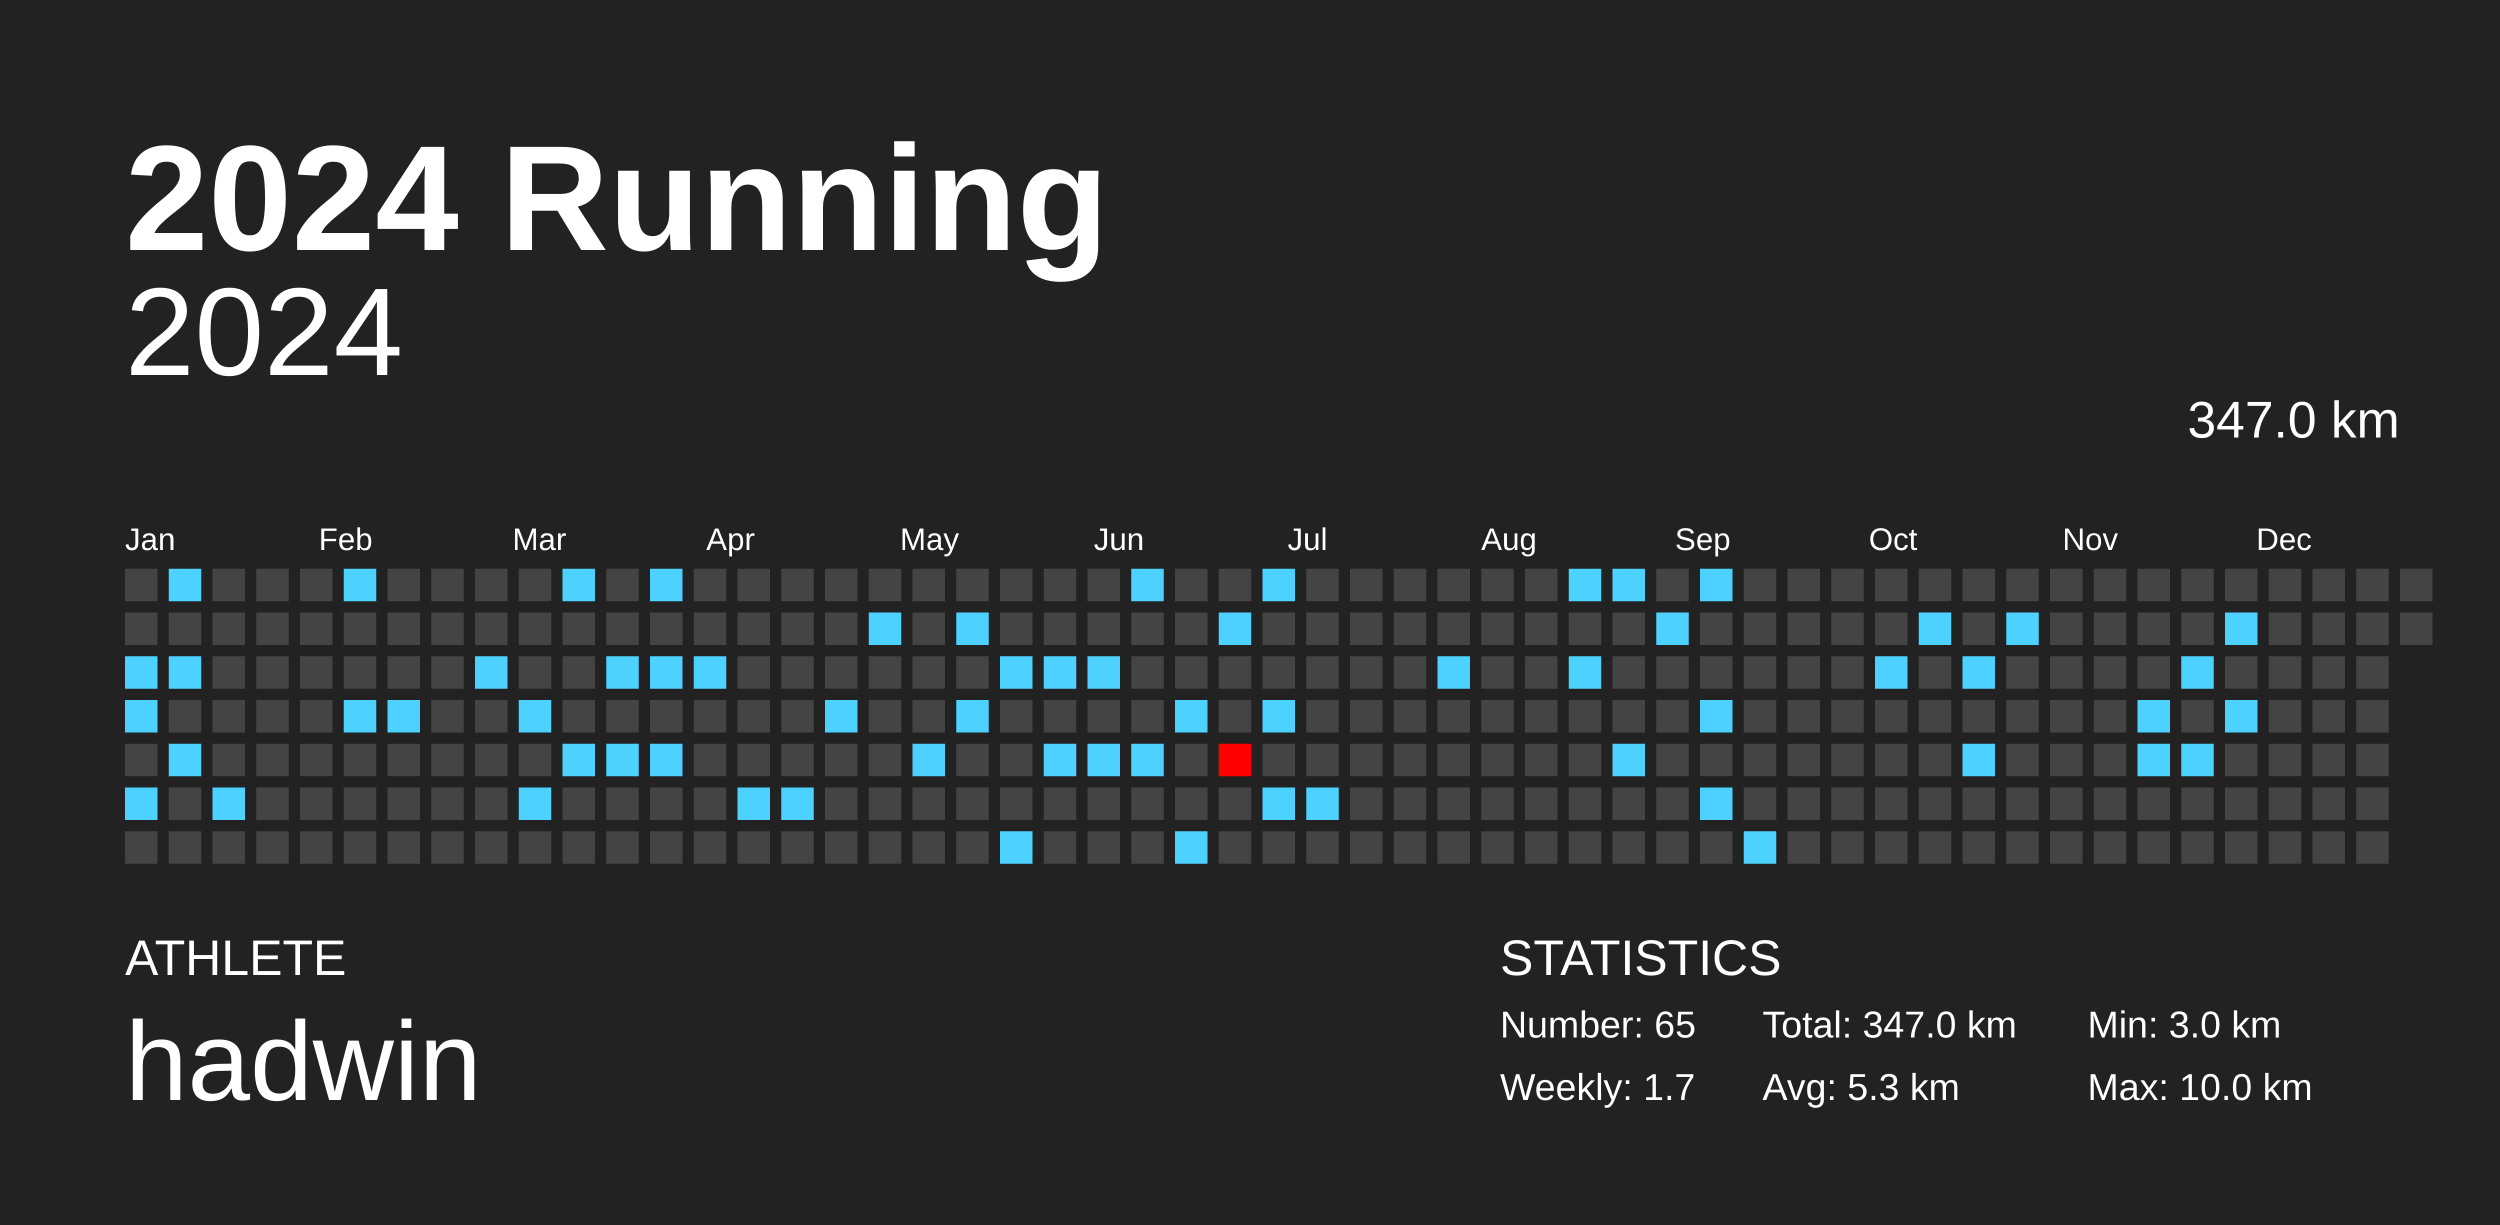
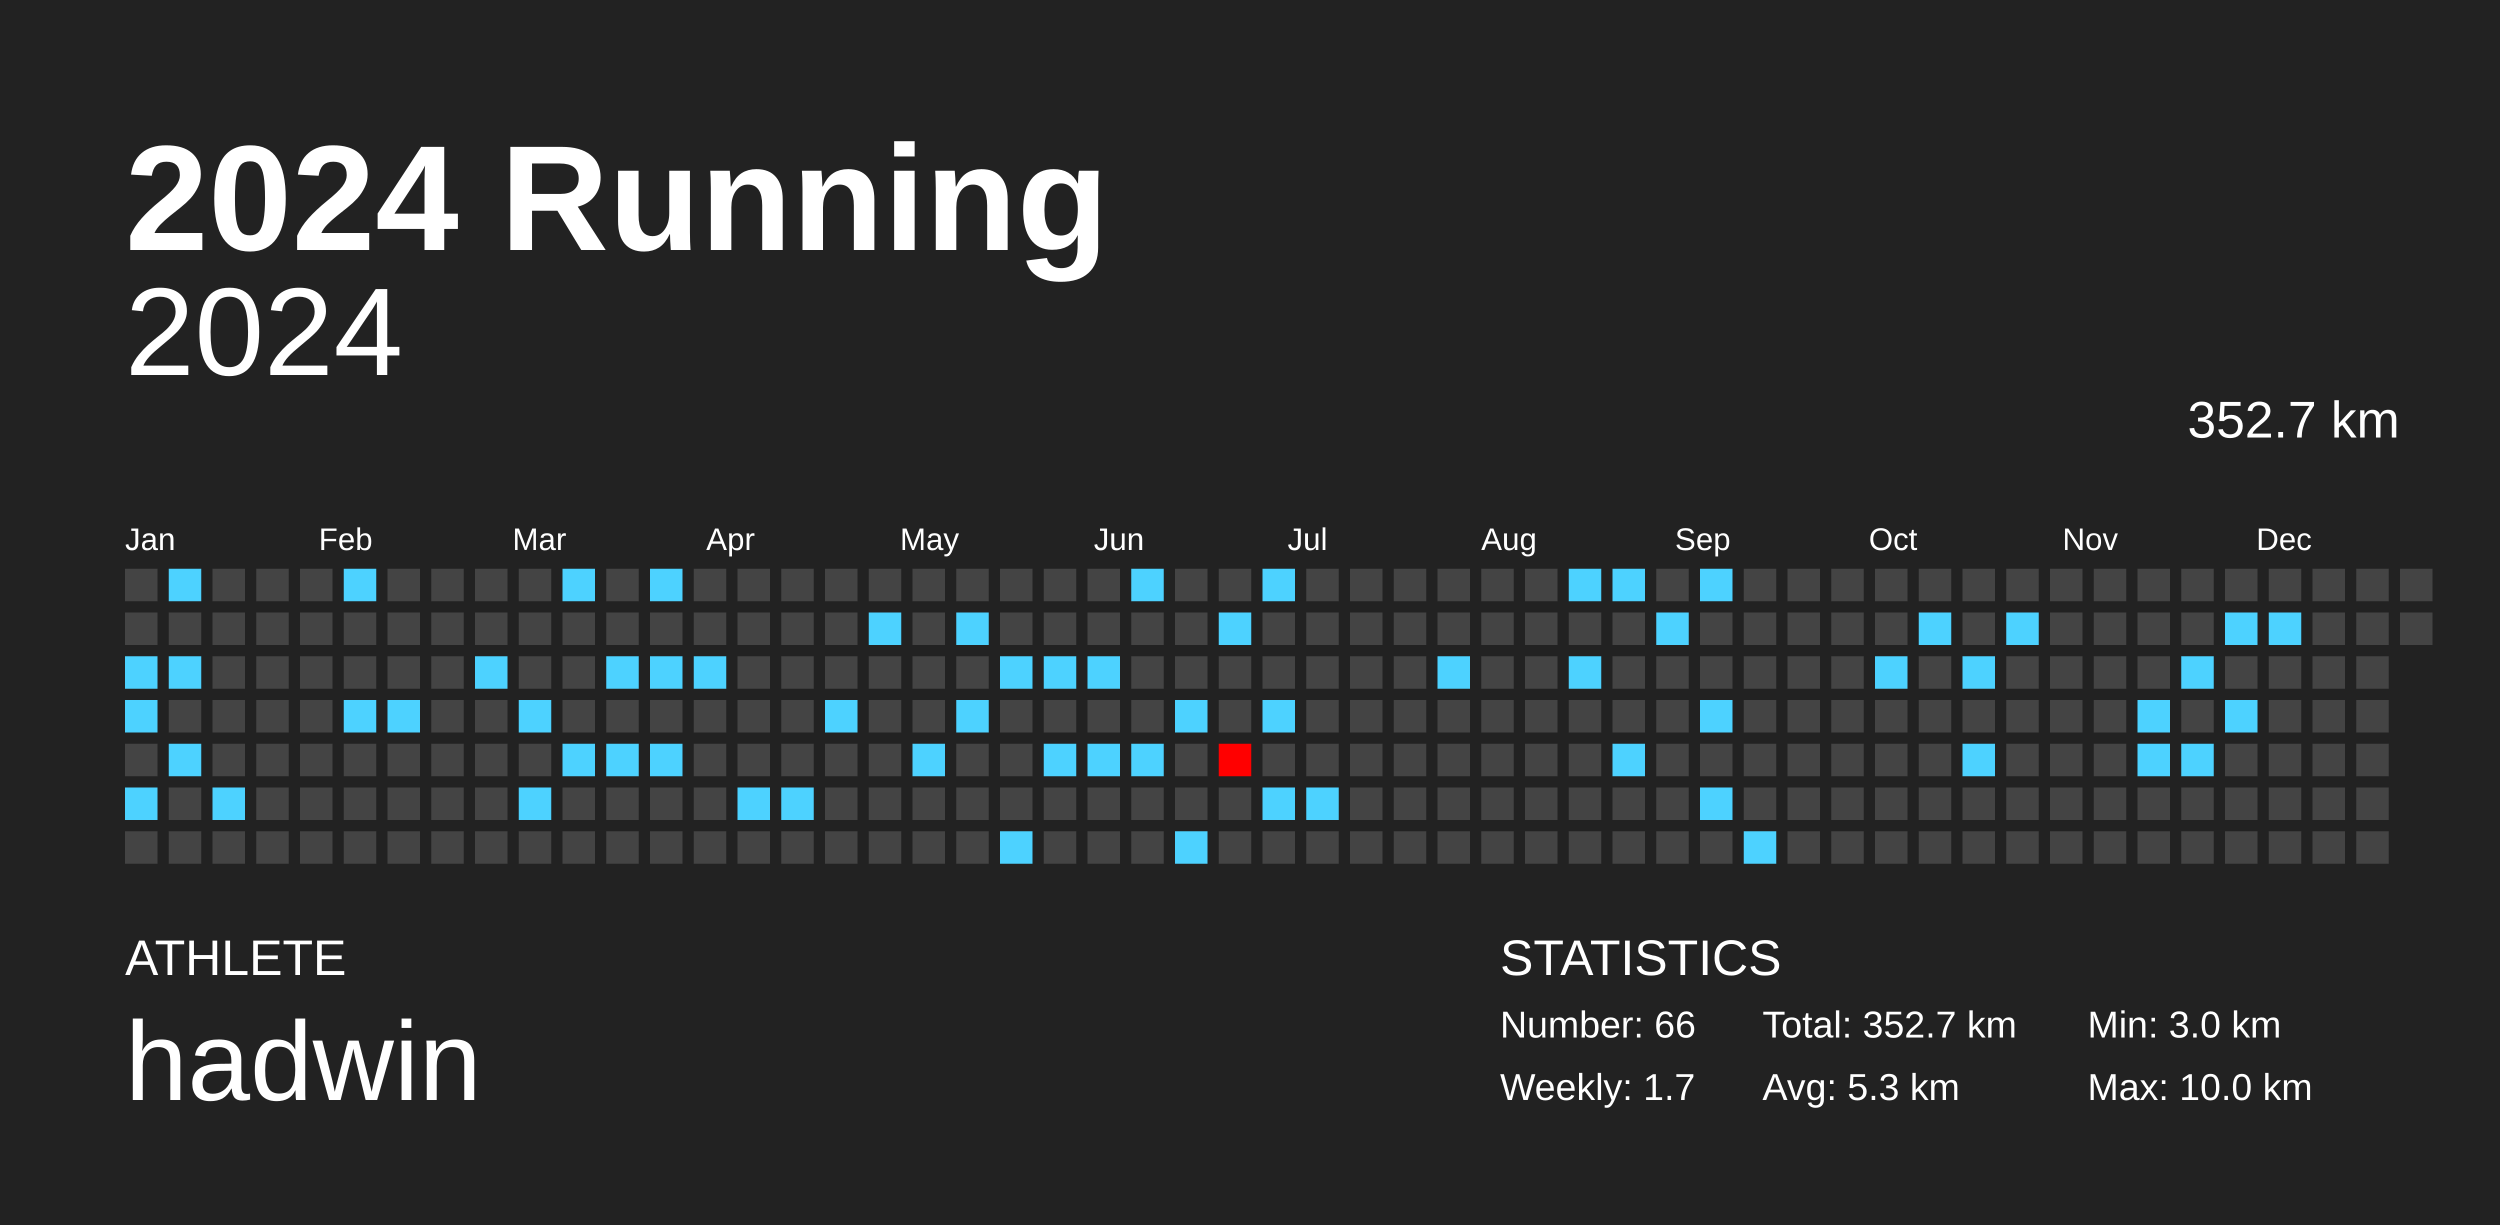
<svg xmlns="http://www.w3.org/2000/svg" baseProfile="full" height="98mm" version="1.1" viewBox="0,0,200,98" width="200mm">
  <defs />
  <rect fill="#222222" height="98" width="200" x="0" y="0" />
  <text fill="#FFFFFF" style="font-size:12px; font-family:Arial; font-weight:bold;" x="10" y="20">2024 Running</text>
  <text fill="#FFFFFF" style="font-size:4px; font-family:Arial" x="10" y="78">ATHLETE</text>
  <text fill="#FFFFFF" style="font-size:9px; font-family:Arial" x="10" y="88">hadwin</text>
  <text fill="#FFFFFF" style="font-size:4px; font-family:Arial" x="120" y="78">STATISTICS</text>
-   <text fill="#FFFFFF" style="font-size:3px; font-family:Arial" x="120" y="83">Number: 65</text>
+   <text fill="#FFFFFF" style="font-size:3px; font-family:Arial" x="120" y="83">Number: 66</text>
  <text fill="#FFFFFF" style="font-size:3px; font-family:Arial" x="120" y="88">Weekly: 1.7</text>
-   <text fill="#FFFFFF" style="font-size:3px; font-family:Arial" x="141" y="83">Total: 347.0 km</text>
+   <text fill="#FFFFFF" style="font-size:3px; font-family:Arial" x="141" y="83">Total: 352.7 km</text>
  <text fill="#FFFFFF" style="font-size:3px; font-family:Arial" x="141" y="88">Avg: 5.3 km</text>
  <text fill="#FFFFFF" style="font-size:3px; font-family:Arial" x="167" y="83">Min: 3.0 km</text>
  <text fill="#FFFFFF" style="font-size:3px; font-family:Arial" x="167" y="88">Max: 10.0 km</text>
  <text alignment-baseline="hanging" fill="#FFFFFF" style="font-size:10.0px; font-family:Arial;" x="10" y="30">2024</text>
-   <text alignment-baseline="hanging" fill="#FFFFFF" style="font-size:4.125px; font-family:Arial;" x="175" y="35">347.0 km</text>
+   <text alignment-baseline="hanging" fill="#FFFFFF" style="font-size:4.125px; font-family:Arial;" x="175" y="35">352.7 km</text>
  <text fill="#FFFFFF" style="font-size:2.5px; font-family:Arial" x="10.0" y="44">Jan</text>
  <text fill="#FFFFFF" style="font-size:2.5px; font-family:Arial" x="25.5" y="44">Feb</text>
  <text fill="#FFFFFF" style="font-size:2.5px; font-family:Arial" x="41.0" y="44">Mar</text>
  <text fill="#FFFFFF" style="font-size:2.5px; font-family:Arial" x="56.5" y="44">Apr</text>
  <text fill="#FFFFFF" style="font-size:2.5px; font-family:Arial" x="72.0" y="44">May</text>
  <text fill="#FFFFFF" style="font-size:2.5px; font-family:Arial" x="87.5" y="44">Jun</text>
  <text fill="#FFFFFF" style="font-size:2.5px; font-family:Arial" x="103.0" y="44">Jul</text>
  <text fill="#FFFFFF" style="font-size:2.5px; font-family:Arial" x="118.5" y="44">Aug</text>
  <text fill="#FFFFFF" style="font-size:2.5px; font-family:Arial" x="134.0" y="44">Sep</text>
  <text fill="#FFFFFF" style="font-size:2.5px; font-family:Arial" x="149.5" y="44">Oct</text>
  <text fill="#FFFFFF" style="font-size:2.5px; font-family:Arial" x="165.0" y="44">Nov</text>
  <text fill="#FFFFFF" style="font-size:2.5px; font-family:Arial" x="180.5" y="44">Dec</text>
  <rect fill="#444444" height="2.6" width="2.6" x="10.0" y="45.5" />
  <rect fill="#444444" height="2.6" width="2.6" x="10.0" y="49.0" />
  <rect fill="#4dd2ff" height="2.6" width="2.6" x="10.0" y="52.5" />
  <rect fill="#4dd2ff" height="2.6" width="2.6" x="10.0" y="56.0" />
  <rect fill="#444444" height="2.6" width="2.6" x="10.0" y="59.5" />
  <rect fill="#4dd2ff" height="2.6" width="2.6" x="10.0" y="63.0" />
  <rect fill="#444444" height="2.6" width="2.6" x="10.0" y="66.5" />
  <rect fill="#4dd2ff" height="2.6" width="2.6" x="13.5" y="45.5" />
  <rect fill="#444444" height="2.6" width="2.6" x="13.5" y="49.0" />
  <rect fill="#4dd2ff" height="2.6" width="2.6" x="13.5" y="52.5" />
  <rect fill="#444444" height="2.6" width="2.6" x="13.5" y="56.0" />
  <rect fill="#4dd2ff" height="2.6" width="2.6" x="13.5" y="59.5" />
  <rect fill="#444444" height="2.6" width="2.6" x="13.5" y="63.0" />
  <rect fill="#444444" height="2.6" width="2.6" x="13.5" y="66.5" />
  <rect fill="#444444" height="2.6" width="2.6" x="17.0" y="45.5" />
  <rect fill="#444444" height="2.6" width="2.6" x="17.0" y="49.0" />
  <rect fill="#444444" height="2.6" width="2.6" x="17.0" y="52.5" />
  <rect fill="#444444" height="2.6" width="2.6" x="17.0" y="56.0" />
  <rect fill="#444444" height="2.6" width="2.6" x="17.0" y="59.5" />
  <rect fill="#4dd2ff" height="2.6" width="2.6" x="17.0" y="63.0" />
  <rect fill="#444444" height="2.6" width="2.6" x="17.0" y="66.5" />
  <rect fill="#444444" height="2.6" width="2.6" x="20.5" y="45.5" />
  <rect fill="#444444" height="2.6" width="2.6" x="20.5" y="49.0" />
  <rect fill="#444444" height="2.6" width="2.6" x="20.5" y="52.5" />
  <rect fill="#444444" height="2.6" width="2.6" x="20.5" y="56.0" />
  <rect fill="#444444" height="2.6" width="2.6" x="20.5" y="59.5" />
  <rect fill="#444444" height="2.6" width="2.6" x="20.5" y="63.0" />
  <rect fill="#444444" height="2.6" width="2.6" x="20.5" y="66.5" />
  <rect fill="#444444" height="2.6" width="2.6" x="24.0" y="45.5" />
  <rect fill="#444444" height="2.6" width="2.6" x="24.0" y="49.0" />
  <rect fill="#444444" height="2.6" width="2.6" x="24.0" y="52.5" />
  <rect fill="#444444" height="2.6" width="2.6" x="24.0" y="56.0" />
  <rect fill="#444444" height="2.6" width="2.6" x="24.0" y="59.5" />
  <rect fill="#444444" height="2.6" width="2.6" x="24.0" y="63.0" />
  <rect fill="#444444" height="2.6" width="2.6" x="24.0" y="66.5" />
  <rect fill="#4dd2ff" height="2.6" width="2.6" x="27.5" y="45.5" />
  <rect fill="#444444" height="2.6" width="2.6" x="27.5" y="49.0" />
  <rect fill="#444444" height="2.6" width="2.6" x="27.5" y="52.5" />
  <rect fill="#4dd2ff" height="2.6" width="2.6" x="27.5" y="56.0" />
  <rect fill="#444444" height="2.6" width="2.6" x="27.5" y="59.5" />
  <rect fill="#444444" height="2.6" width="2.6" x="27.5" y="63.0" />
  <rect fill="#444444" height="2.6" width="2.6" x="27.5" y="66.5" />
  <rect fill="#444444" height="2.6" width="2.6" x="31.0" y="45.5" />
  <rect fill="#444444" height="2.6" width="2.6" x="31.0" y="49.0" />
  <rect fill="#444444" height="2.6" width="2.6" x="31.0" y="52.5" />
  <rect fill="#4dd2ff" height="2.6" width="2.6" x="31.0" y="56.0" />
  <rect fill="#444444" height="2.6" width="2.6" x="31.0" y="59.5" />
  <rect fill="#444444" height="2.6" width="2.6" x="31.0" y="63.0" />
  <rect fill="#444444" height="2.6" width="2.6" x="31.0" y="66.5" />
  <rect fill="#444444" height="2.6" width="2.6" x="34.5" y="45.5" />
  <rect fill="#444444" height="2.6" width="2.6" x="34.5" y="49.0" />
  <rect fill="#444444" height="2.6" width="2.6" x="34.5" y="52.5" />
  <rect fill="#444444" height="2.6" width="2.6" x="34.5" y="56.0" />
  <rect fill="#444444" height="2.6" width="2.6" x="34.5" y="59.5" />
  <rect fill="#444444" height="2.6" width="2.6" x="34.5" y="63.0" />
  <rect fill="#444444" height="2.6" width="2.6" x="34.5" y="66.5" />
  <rect fill="#444444" height="2.6" width="2.6" x="38.0" y="45.5" />
  <rect fill="#444444" height="2.6" width="2.6" x="38.0" y="49.0" />
  <rect fill="#4dd2ff" height="2.6" width="2.6" x="38.0" y="52.5" />
  <rect fill="#444444" height="2.6" width="2.6" x="38.0" y="56.0" />
  <rect fill="#444444" height="2.6" width="2.6" x="38.0" y="59.5" />
  <rect fill="#444444" height="2.6" width="2.6" x="38.0" y="63.0" />
  <rect fill="#444444" height="2.6" width="2.6" x="38.0" y="66.5" />
  <rect fill="#444444" height="2.6" width="2.6" x="41.5" y="45.5" />
  <rect fill="#444444" height="2.6" width="2.6" x="41.5" y="49.0" />
  <rect fill="#444444" height="2.6" width="2.6" x="41.5" y="52.5" />
  <rect fill="#4dd2ff" height="2.6" width="2.6" x="41.5" y="56.0" />
  <rect fill="#444444" height="2.6" width="2.6" x="41.5" y="59.5" />
  <rect fill="#4dd2ff" height="2.6" width="2.6" x="41.5" y="63.0" />
  <rect fill="#444444" height="2.6" width="2.6" x="41.5" y="66.5" />
  <rect fill="#4dd2ff" height="2.6" width="2.6" x="45.0" y="45.5" />
  <rect fill="#444444" height="2.6" width="2.6" x="45.0" y="49.0" />
  <rect fill="#444444" height="2.6" width="2.6" x="45.0" y="52.5" />
  <rect fill="#444444" height="2.6" width="2.6" x="45.0" y="56.0" />
  <rect fill="#4dd2ff" height="2.6" width="2.6" x="45.0" y="59.5" />
  <rect fill="#444444" height="2.6" width="2.6" x="45.0" y="63.0" />
  <rect fill="#444444" height="2.6" width="2.6" x="45.0" y="66.5" />
  <rect fill="#444444" height="2.6" width="2.6" x="48.5" y="45.5" />
  <rect fill="#444444" height="2.6" width="2.6" x="48.5" y="49.0" />
  <rect fill="#4dd2ff" height="2.6" width="2.6" x="48.5" y="52.5" />
  <rect fill="#444444" height="2.6" width="2.6" x="48.5" y="56.0" />
  <rect fill="#4dd2ff" height="2.6" width="2.6" x="48.5" y="59.5" />
  <rect fill="#444444" height="2.6" width="2.6" x="48.5" y="63.0" />
  <rect fill="#444444" height="2.6" width="2.6" x="48.5" y="66.5" />
  <rect fill="#4dd2ff" height="2.6" width="2.6" x="52.0" y="45.5" />
  <rect fill="#444444" height="2.6" width="2.6" x="52.0" y="49.0" />
  <rect fill="#4dd2ff" height="2.6" width="2.6" x="52.0" y="52.5" />
  <rect fill="#444444" height="2.6" width="2.6" x="52.0" y="56.0" />
  <rect fill="#4dd2ff" height="2.6" width="2.6" x="52.0" y="59.5" />
  <rect fill="#444444" height="2.6" width="2.6" x="52.0" y="63.0" />
  <rect fill="#444444" height="2.6" width="2.6" x="52.0" y="66.5" />
  <rect fill="#444444" height="2.6" width="2.6" x="55.5" y="45.5" />
  <rect fill="#444444" height="2.6" width="2.6" x="55.5" y="49.0" />
  <rect fill="#4dd2ff" height="2.6" width="2.6" x="55.5" y="52.5" />
  <rect fill="#444444" height="2.6" width="2.6" x="55.5" y="56.0" />
  <rect fill="#444444" height="2.6" width="2.6" x="55.5" y="59.5" />
  <rect fill="#444444" height="2.6" width="2.6" x="55.5" y="63.0" />
  <rect fill="#444444" height="2.6" width="2.6" x="55.5" y="66.5" />
  <rect fill="#444444" height="2.6" width="2.6" x="59.0" y="45.5" />
  <rect fill="#444444" height="2.6" width="2.6" x="59.0" y="49.0" />
  <rect fill="#444444" height="2.6" width="2.6" x="59.0" y="52.5" />
  <rect fill="#444444" height="2.6" width="2.6" x="59.0" y="56.0" />
  <rect fill="#444444" height="2.6" width="2.6" x="59.0" y="59.5" />
  <rect fill="#4dd2ff" height="2.6" width="2.6" x="59.0" y="63.0" />
  <rect fill="#444444" height="2.6" width="2.6" x="59.0" y="66.5" />
  <rect fill="#444444" height="2.6" width="2.6" x="62.5" y="45.5" />
  <rect fill="#444444" height="2.6" width="2.6" x="62.5" y="49.0" />
  <rect fill="#444444" height="2.6" width="2.6" x="62.5" y="52.5" />
  <rect fill="#444444" height="2.6" width="2.6" x="62.5" y="56.0" />
  <rect fill="#444444" height="2.6" width="2.6" x="62.5" y="59.5" />
  <rect fill="#4dd2ff" height="2.6" width="2.6" x="62.5" y="63.0" />
  <rect fill="#444444" height="2.6" width="2.6" x="62.5" y="66.5" />
  <rect fill="#444444" height="2.6" width="2.6" x="66.0" y="45.5" />
  <rect fill="#444444" height="2.6" width="2.6" x="66.0" y="49.0" />
  <rect fill="#444444" height="2.6" width="2.6" x="66.0" y="52.5" />
  <rect fill="#4dd2ff" height="2.6" width="2.6" x="66.0" y="56.0" />
  <rect fill="#444444" height="2.6" width="2.6" x="66.0" y="59.5" />
  <rect fill="#444444" height="2.6" width="2.6" x="66.0" y="63.0" />
  <rect fill="#444444" height="2.6" width="2.6" x="66.0" y="66.5" />
  <rect fill="#444444" height="2.6" width="2.6" x="69.5" y="45.5" />
  <rect fill="#4dd2ff" height="2.6" width="2.6" x="69.5" y="49.0" />
  <rect fill="#444444" height="2.6" width="2.6" x="69.5" y="52.5" />
  <rect fill="#444444" height="2.6" width="2.6" x="69.5" y="56.0" />
  <rect fill="#444444" height="2.6" width="2.6" x="69.5" y="59.5" />
  <rect fill="#444444" height="2.6" width="2.6" x="69.5" y="63.0" />
  <rect fill="#444444" height="2.6" width="2.6" x="69.5" y="66.5" />
  <rect fill="#444444" height="2.6" width="2.6" x="73.0" y="45.5" />
  <rect fill="#444444" height="2.6" width="2.6" x="73.0" y="49.0" />
  <rect fill="#444444" height="2.6" width="2.6" x="73.0" y="52.5" />
  <rect fill="#444444" height="2.6" width="2.6" x="73.0" y="56.0" />
  <rect fill="#4dd2ff" height="2.6" width="2.6" x="73.0" y="59.5" />
  <rect fill="#444444" height="2.6" width="2.6" x="73.0" y="63.0" />
  <rect fill="#444444" height="2.6" width="2.6" x="73.0" y="66.5" />
  <rect fill="#444444" height="2.6" width="2.6" x="76.5" y="45.5" />
  <rect fill="#4dd2ff" height="2.6" width="2.6" x="76.5" y="49.0" />
  <rect fill="#444444" height="2.6" width="2.6" x="76.5" y="52.5" />
  <rect fill="#4dd2ff" height="2.6" width="2.6" x="76.5" y="56.0" />
  <rect fill="#444444" height="2.6" width="2.6" x="76.5" y="59.5" />
  <rect fill="#444444" height="2.6" width="2.6" x="76.5" y="63.0" />
  <rect fill="#444444" height="2.6" width="2.6" x="76.5" y="66.5" />
  <rect fill="#444444" height="2.6" width="2.6" x="80.0" y="45.5" />
  <rect fill="#444444" height="2.6" width="2.6" x="80.0" y="49.0" />
  <rect fill="#4dd2ff" height="2.6" width="2.6" x="80.0" y="52.5" />
  <rect fill="#444444" height="2.6" width="2.6" x="80.0" y="56.0" />
  <rect fill="#444444" height="2.6" width="2.6" x="80.0" y="59.5" />
  <rect fill="#444444" height="2.6" width="2.6" x="80.0" y="63.0" />
  <rect fill="#4dd2ff" height="2.6" width="2.6" x="80.0" y="66.5" />
  <rect fill="#444444" height="2.6" width="2.6" x="83.5" y="45.5" />
  <rect fill="#444444" height="2.6" width="2.6" x="83.5" y="49.0" />
  <rect fill="#4dd2ff" height="2.6" width="2.6" x="83.5" y="52.5" />
  <rect fill="#444444" height="2.6" width="2.6" x="83.5" y="56.0" />
  <rect fill="#4dd2ff" height="2.6" width="2.6" x="83.5" y="59.5" />
  <rect fill="#444444" height="2.6" width="2.6" x="83.5" y="63.0" />
  <rect fill="#444444" height="2.6" width="2.6" x="83.5" y="66.5" />
  <rect fill="#444444" height="2.6" width="2.6" x="87.0" y="45.5" />
  <rect fill="#444444" height="2.6" width="2.6" x="87.0" y="49.0" />
  <rect fill="#4dd2ff" height="2.6" width="2.6" x="87.0" y="52.5" />
  <rect fill="#444444" height="2.6" width="2.6" x="87.0" y="56.0" />
  <rect fill="#4dd2ff" height="2.6" width="2.6" x="87.0" y="59.5" />
  <rect fill="#444444" height="2.6" width="2.6" x="87.0" y="63.0" />
  <rect fill="#444444" height="2.6" width="2.6" x="87.0" y="66.5" />
  <rect fill="#4dd2ff" height="2.6" width="2.6" x="90.5" y="45.5" />
  <rect fill="#444444" height="2.6" width="2.6" x="90.5" y="49.0" />
  <rect fill="#444444" height="2.6" width="2.6" x="90.5" y="52.5" />
  <rect fill="#444444" height="2.6" width="2.6" x="90.5" y="56.0" />
  <rect fill="#4dd2ff" height="2.6" width="2.6" x="90.5" y="59.5" />
  <rect fill="#444444" height="2.6" width="2.6" x="90.5" y="63.0" />
  <rect fill="#444444" height="2.6" width="2.6" x="90.5" y="66.5" />
  <rect fill="#444444" height="2.6" width="2.6" x="94.0" y="45.5" />
  <rect fill="#444444" height="2.6" width="2.6" x="94.0" y="49.0" />
  <rect fill="#444444" height="2.6" width="2.6" x="94.0" y="52.5" />
  <rect fill="#4dd2ff" height="2.6" width="2.6" x="94.0" y="56.0" />
  <rect fill="#444444" height="2.6" width="2.6" x="94.0" y="59.5" />
  <rect fill="#444444" height="2.6" width="2.6" x="94.0" y="63.0" />
  <rect fill="#4dd2ff" height="2.6" width="2.6" x="94.0" y="66.5" />
  <rect fill="#444444" height="2.6" width="2.6" x="97.5" y="45.5" />
  <rect fill="#4dd2ff" height="2.6" width="2.6" x="97.5" y="49.0" />
  <rect fill="#444444" height="2.6" width="2.6" x="97.5" y="52.5" />
  <rect fill="#444444" height="2.6" width="2.6" x="97.5" y="56.0" />
  <rect fill="#ff0000" height="2.6" width="2.6" x="97.5" y="59.5" />
  <rect fill="#444444" height="2.6" width="2.6" x="97.5" y="63.0" />
  <rect fill="#444444" height="2.6" width="2.6" x="97.5" y="66.5" />
  <rect fill="#4dd2ff" height="2.6" width="2.6" x="101.0" y="45.5" />
  <rect fill="#444444" height="2.6" width="2.6" x="101.0" y="49.0" />
  <rect fill="#444444" height="2.6" width="2.6" x="101.0" y="52.5" />
  <rect fill="#4dd2ff" height="2.6" width="2.6" x="101.0" y="56.0" />
  <rect fill="#444444" height="2.6" width="2.6" x="101.0" y="59.5" />
  <rect fill="#4dd2ff" height="2.6" width="2.6" x="101.0" y="63.0" />
  <rect fill="#444444" height="2.6" width="2.6" x="101.0" y="66.5" />
  <rect fill="#444444" height="2.6" width="2.6" x="104.5" y="45.5" />
  <rect fill="#444444" height="2.6" width="2.6" x="104.5" y="49.0" />
  <rect fill="#444444" height="2.6" width="2.6" x="104.5" y="52.5" />
  <rect fill="#444444" height="2.6" width="2.6" x="104.5" y="56.0" />
  <rect fill="#444444" height="2.6" width="2.6" x="104.5" y="59.5" />
  <rect fill="#4dd2ff" height="2.6" width="2.6" x="104.5" y="63.0" />
  <rect fill="#444444" height="2.6" width="2.6" x="104.5" y="66.5" />
  <rect fill="#444444" height="2.6" width="2.6" x="108.0" y="45.5" />
  <rect fill="#444444" height="2.6" width="2.6" x="108.0" y="49.0" />
  <rect fill="#444444" height="2.6" width="2.6" x="108.0" y="52.5" />
  <rect fill="#444444" height="2.6" width="2.6" x="108.0" y="56.0" />
  <rect fill="#444444" height="2.6" width="2.6" x="108.0" y="59.5" />
  <rect fill="#444444" height="2.6" width="2.6" x="108.0" y="63.0" />
  <rect fill="#444444" height="2.6" width="2.6" x="108.0" y="66.5" />
  <rect fill="#444444" height="2.6" width="2.6" x="111.5" y="45.5" />
  <rect fill="#444444" height="2.6" width="2.6" x="111.5" y="49.0" />
  <rect fill="#444444" height="2.6" width="2.6" x="111.5" y="52.5" />
  <rect fill="#444444" height="2.6" width="2.6" x="111.5" y="56.0" />
  <rect fill="#444444" height="2.6" width="2.6" x="111.5" y="59.5" />
  <rect fill="#444444" height="2.6" width="2.6" x="111.5" y="63.0" />
  <rect fill="#444444" height="2.6" width="2.6" x="111.5" y="66.5" />
  <rect fill="#444444" height="2.6" width="2.6" x="115.0" y="45.5" />
  <rect fill="#444444" height="2.6" width="2.6" x="115.0" y="49.0" />
  <rect fill="#4dd2ff" height="2.6" width="2.6" x="115.0" y="52.5" />
  <rect fill="#444444" height="2.6" width="2.6" x="115.0" y="56.0" />
  <rect fill="#444444" height="2.6" width="2.6" x="115.0" y="59.5" />
  <rect fill="#444444" height="2.6" width="2.6" x="115.0" y="63.0" />
  <rect fill="#444444" height="2.6" width="2.6" x="115.0" y="66.5" />
  <rect fill="#444444" height="2.6" width="2.6" x="118.5" y="45.5" />
  <rect fill="#444444" height="2.6" width="2.6" x="118.5" y="49.0" />
  <rect fill="#444444" height="2.6" width="2.6" x="118.5" y="52.5" />
  <rect fill="#444444" height="2.6" width="2.6" x="118.5" y="56.0" />
  <rect fill="#444444" height="2.6" width="2.6" x="118.5" y="59.5" />
  <rect fill="#444444" height="2.6" width="2.6" x="118.5" y="63.0" />
  <rect fill="#444444" height="2.6" width="2.6" x="118.5" y="66.5" />
  <rect fill="#444444" height="2.6" width="2.6" x="122.0" y="45.5" />
  <rect fill="#444444" height="2.6" width="2.6" x="122.0" y="49.0" />
  <rect fill="#444444" height="2.6" width="2.6" x="122.0" y="52.5" />
  <rect fill="#444444" height="2.6" width="2.6" x="122.0" y="56.0" />
  <rect fill="#444444" height="2.6" width="2.6" x="122.0" y="59.5" />
  <rect fill="#444444" height="2.6" width="2.6" x="122.0" y="63.0" />
  <rect fill="#444444" height="2.6" width="2.6" x="122.0" y="66.5" />
  <rect fill="#4dd2ff" height="2.6" width="2.6" x="125.5" y="45.5" />
  <rect fill="#444444" height="2.6" width="2.6" x="125.5" y="49.0" />
  <rect fill="#4dd2ff" height="2.6" width="2.6" x="125.5" y="52.5" />
  <rect fill="#444444" height="2.6" width="2.6" x="125.5" y="56.0" />
  <rect fill="#444444" height="2.6" width="2.6" x="125.5" y="59.5" />
  <rect fill="#444444" height="2.6" width="2.6" x="125.5" y="63.0" />
  <rect fill="#444444" height="2.6" width="2.6" x="125.5" y="66.5" />
  <rect fill="#4dd2ff" height="2.6" width="2.6" x="129.0" y="45.5" />
  <rect fill="#444444" height="2.6" width="2.6" x="129.0" y="49.0" />
  <rect fill="#444444" height="2.6" width="2.6" x="129.0" y="52.5" />
  <rect fill="#444444" height="2.6" width="2.6" x="129.0" y="56.0" />
  <rect fill="#4dd2ff" height="2.6" width="2.6" x="129.0" y="59.5" />
  <rect fill="#444444" height="2.6" width="2.6" x="129.0" y="63.0" />
  <rect fill="#444444" height="2.6" width="2.6" x="129.0" y="66.5" />
  <rect fill="#444444" height="2.6" width="2.6" x="132.5" y="45.5" />
  <rect fill="#4dd2ff" height="2.6" width="2.6" x="132.5" y="49.0" />
  <rect fill="#444444" height="2.6" width="2.6" x="132.5" y="52.5" />
  <rect fill="#444444" height="2.6" width="2.6" x="132.5" y="56.0" />
  <rect fill="#444444" height="2.6" width="2.6" x="132.5" y="59.5" />
  <rect fill="#444444" height="2.6" width="2.6" x="132.5" y="63.0" />
  <rect fill="#444444" height="2.6" width="2.6" x="132.5" y="66.5" />
  <rect fill="#4dd2ff" height="2.6" width="2.6" x="136.0" y="45.5" />
  <rect fill="#444444" height="2.6" width="2.6" x="136.0" y="49.0" />
  <rect fill="#444444" height="2.6" width="2.6" x="136.0" y="52.5" />
  <rect fill="#4dd2ff" height="2.6" width="2.6" x="136.0" y="56.0" />
  <rect fill="#444444" height="2.6" width="2.6" x="136.0" y="59.5" />
  <rect fill="#4dd2ff" height="2.6" width="2.6" x="136.0" y="63.0" />
  <rect fill="#444444" height="2.6" width="2.6" x="136.0" y="66.5" />
  <rect fill="#444444" height="2.6" width="2.6" x="139.5" y="45.5" />
  <rect fill="#444444" height="2.6" width="2.6" x="139.5" y="49.0" />
  <rect fill="#444444" height="2.6" width="2.6" x="139.5" y="52.5" />
  <rect fill="#444444" height="2.6" width="2.6" x="139.5" y="56.0" />
  <rect fill="#444444" height="2.6" width="2.6" x="139.5" y="59.5" />
  <rect fill="#444444" height="2.6" width="2.6" x="139.5" y="63.0" />
  <rect fill="#4dd2ff" height="2.6" width="2.6" x="139.5" y="66.5" />
  <rect fill="#444444" height="2.6" width="2.6" x="143.0" y="45.5" />
  <rect fill="#444444" height="2.6" width="2.6" x="143.0" y="49.0" />
  <rect fill="#444444" height="2.6" width="2.6" x="143.0" y="52.5" />
  <rect fill="#444444" height="2.6" width="2.6" x="143.0" y="56.0" />
  <rect fill="#444444" height="2.6" width="2.6" x="143.0" y="59.5" />
  <rect fill="#444444" height="2.6" width="2.6" x="143.0" y="63.0" />
  <rect fill="#444444" height="2.6" width="2.6" x="143.0" y="66.5" />
  <rect fill="#444444" height="2.6" width="2.6" x="146.5" y="45.5" />
  <rect fill="#444444" height="2.6" width="2.6" x="146.5" y="49.0" />
  <rect fill="#444444" height="2.6" width="2.6" x="146.5" y="52.5" />
  <rect fill="#444444" height="2.6" width="2.6" x="146.5" y="56.0" />
  <rect fill="#444444" height="2.6" width="2.6" x="146.5" y="59.5" />
  <rect fill="#444444" height="2.6" width="2.6" x="146.5" y="63.0" />
  <rect fill="#444444" height="2.6" width="2.6" x="146.5" y="66.5" />
  <rect fill="#444444" height="2.6" width="2.6" x="150.0" y="45.5" />
  <rect fill="#444444" height="2.6" width="2.6" x="150.0" y="49.0" />
  <rect fill="#4dd2ff" height="2.6" width="2.6" x="150.0" y="52.5" />
  <rect fill="#444444" height="2.6" width="2.6" x="150.0" y="56.0" />
  <rect fill="#444444" height="2.6" width="2.6" x="150.0" y="59.5" />
  <rect fill="#444444" height="2.6" width="2.6" x="150.0" y="63.0" />
  <rect fill="#444444" height="2.6" width="2.6" x="150.0" y="66.5" />
  <rect fill="#444444" height="2.6" width="2.6" x="153.5" y="45.5" />
  <rect fill="#4dd2ff" height="2.6" width="2.6" x="153.5" y="49.0" />
  <rect fill="#444444" height="2.6" width="2.6" x="153.5" y="52.5" />
  <rect fill="#444444" height="2.6" width="2.6" x="153.5" y="56.0" />
  <rect fill="#444444" height="2.6" width="2.6" x="153.5" y="59.5" />
  <rect fill="#444444" height="2.6" width="2.6" x="153.5" y="63.0" />
  <rect fill="#444444" height="2.6" width="2.6" x="153.5" y="66.5" />
  <rect fill="#444444" height="2.6" width="2.6" x="157.0" y="45.5" />
  <rect fill="#444444" height="2.6" width="2.6" x="157.0" y="49.0" />
  <rect fill="#4dd2ff" height="2.6" width="2.6" x="157.0" y="52.5" />
  <rect fill="#444444" height="2.6" width="2.6" x="157.0" y="56.0" />
  <rect fill="#4dd2ff" height="2.6" width="2.6" x="157.0" y="59.5" />
  <rect fill="#444444" height="2.6" width="2.6" x="157.0" y="63.0" />
  <rect fill="#444444" height="2.6" width="2.6" x="157.0" y="66.5" />
  <rect fill="#444444" height="2.6" width="2.6" x="160.5" y="45.5" />
  <rect fill="#4dd2ff" height="2.6" width="2.6" x="160.5" y="49.0" />
  <rect fill="#444444" height="2.6" width="2.6" x="160.5" y="52.5" />
  <rect fill="#444444" height="2.6" width="2.6" x="160.5" y="56.0" />
  <rect fill="#444444" height="2.6" width="2.6" x="160.5" y="59.5" />
  <rect fill="#444444" height="2.6" width="2.6" x="160.5" y="63.0" />
  <rect fill="#444444" height="2.6" width="2.6" x="160.5" y="66.5" />
  <rect fill="#444444" height="2.6" width="2.6" x="164.0" y="45.5" />
  <rect fill="#444444" height="2.6" width="2.6" x="164.0" y="49.0" />
  <rect fill="#444444" height="2.6" width="2.6" x="164.0" y="52.5" />
  <rect fill="#444444" height="2.6" width="2.6" x="164.0" y="56.0" />
  <rect fill="#444444" height="2.6" width="2.6" x="164.0" y="59.5" />
  <rect fill="#444444" height="2.6" width="2.6" x="164.0" y="63.0" />
  <rect fill="#444444" height="2.6" width="2.6" x="164.0" y="66.5" />
  <rect fill="#444444" height="2.6" width="2.6" x="167.5" y="45.5" />
  <rect fill="#444444" height="2.6" width="2.6" x="167.5" y="49.0" />
  <rect fill="#444444" height="2.6" width="2.6" x="167.5" y="52.5" />
  <rect fill="#444444" height="2.6" width="2.6" x="167.5" y="56.0" />
  <rect fill="#444444" height="2.6" width="2.6" x="167.5" y="59.5" />
  <rect fill="#444444" height="2.6" width="2.6" x="167.5" y="63.0" />
  <rect fill="#444444" height="2.6" width="2.6" x="167.5" y="66.5" />
  <rect fill="#444444" height="2.6" width="2.6" x="171.0" y="45.5" />
  <rect fill="#444444" height="2.6" width="2.6" x="171.0" y="49.0" />
  <rect fill="#444444" height="2.6" width="2.6" x="171.0" y="52.5" />
  <rect fill="#4dd2ff" height="2.6" width="2.6" x="171.0" y="56.0" />
  <rect fill="#4dd2ff" height="2.6" width="2.6" x="171.0" y="59.5" />
  <rect fill="#444444" height="2.6" width="2.6" x="171.0" y="63.0" />
  <rect fill="#444444" height="2.6" width="2.6" x="171.0" y="66.5" />
  <rect fill="#444444" height="2.6" width="2.6" x="174.5" y="45.5" />
  <rect fill="#444444" height="2.6" width="2.6" x="174.5" y="49.0" />
  <rect fill="#4dd2ff" height="2.6" width="2.6" x="174.5" y="52.5" />
  <rect fill="#444444" height="2.6" width="2.6" x="174.5" y="56.0" />
  <rect fill="#4dd2ff" height="2.6" width="2.6" x="174.5" y="59.5" />
  <rect fill="#444444" height="2.6" width="2.6" x="174.5" y="63.0" />
  <rect fill="#444444" height="2.6" width="2.6" x="174.5" y="66.5" />
  <rect fill="#444444" height="2.6" width="2.6" x="178.0" y="45.5" />
  <rect fill="#4dd2ff" height="2.6" width="2.6" x="178.0" y="49.0" />
  <rect fill="#444444" height="2.6" width="2.6" x="178.0" y="52.5" />
  <rect fill="#4dd2ff" height="2.6" width="2.6" x="178.0" y="56.0" />
  <rect fill="#444444" height="2.6" width="2.6" x="178.0" y="59.5" />
  <rect fill="#444444" height="2.6" width="2.6" x="178.0" y="63.0" />
  <rect fill="#444444" height="2.6" width="2.6" x="178.0" y="66.5" />
  <rect fill="#444444" height="2.6" width="2.6" x="181.5" y="45.5" />
-   <rect fill="#444444" height="2.6" width="2.6" x="181.5" y="49.0" />
+   <rect fill="#4dd2ff" height="2.6" width="2.6" x="181.5" y="49.0" />
  <rect fill="#444444" height="2.6" width="2.6" x="181.5" y="52.5" />
  <rect fill="#444444" height="2.6" width="2.6" x="181.5" y="56.0" />
  <rect fill="#444444" height="2.6" width="2.6" x="181.5" y="59.5" />
  <rect fill="#444444" height="2.6" width="2.6" x="181.5" y="63.0" />
  <rect fill="#444444" height="2.6" width="2.6" x="181.5" y="66.5" />
  <rect fill="#444444" height="2.6" width="2.6" x="185.0" y="45.5" />
  <rect fill="#444444" height="2.6" width="2.6" x="185.0" y="49.0" />
  <rect fill="#444444" height="2.6" width="2.6" x="185.0" y="52.5" />
  <rect fill="#444444" height="2.6" width="2.6" x="185.0" y="56.0" />
  <rect fill="#444444" height="2.6" width="2.6" x="185.0" y="59.5" />
  <rect fill="#444444" height="2.6" width="2.6" x="185.0" y="63.0" />
  <rect fill="#444444" height="2.6" width="2.6" x="185.0" y="66.5" />
  <rect fill="#444444" height="2.6" width="2.6" x="188.5" y="45.5" />
  <rect fill="#444444" height="2.6" width="2.6" x="188.5" y="49.0" />
  <rect fill="#444444" height="2.6" width="2.6" x="188.5" y="52.5" />
  <rect fill="#444444" height="2.6" width="2.6" x="188.5" y="56.0" />
  <rect fill="#444444" height="2.6" width="2.6" x="188.5" y="59.5" />
  <rect fill="#444444" height="2.6" width="2.6" x="188.5" y="63.0" />
  <rect fill="#444444" height="2.6" width="2.6" x="188.5" y="66.5" />
  <rect fill="#444444" height="2.6" width="2.6" x="192.0" y="45.5" />
  <rect fill="#444444" height="2.6" width="2.6" x="192.0" y="49.0" />
</svg>
